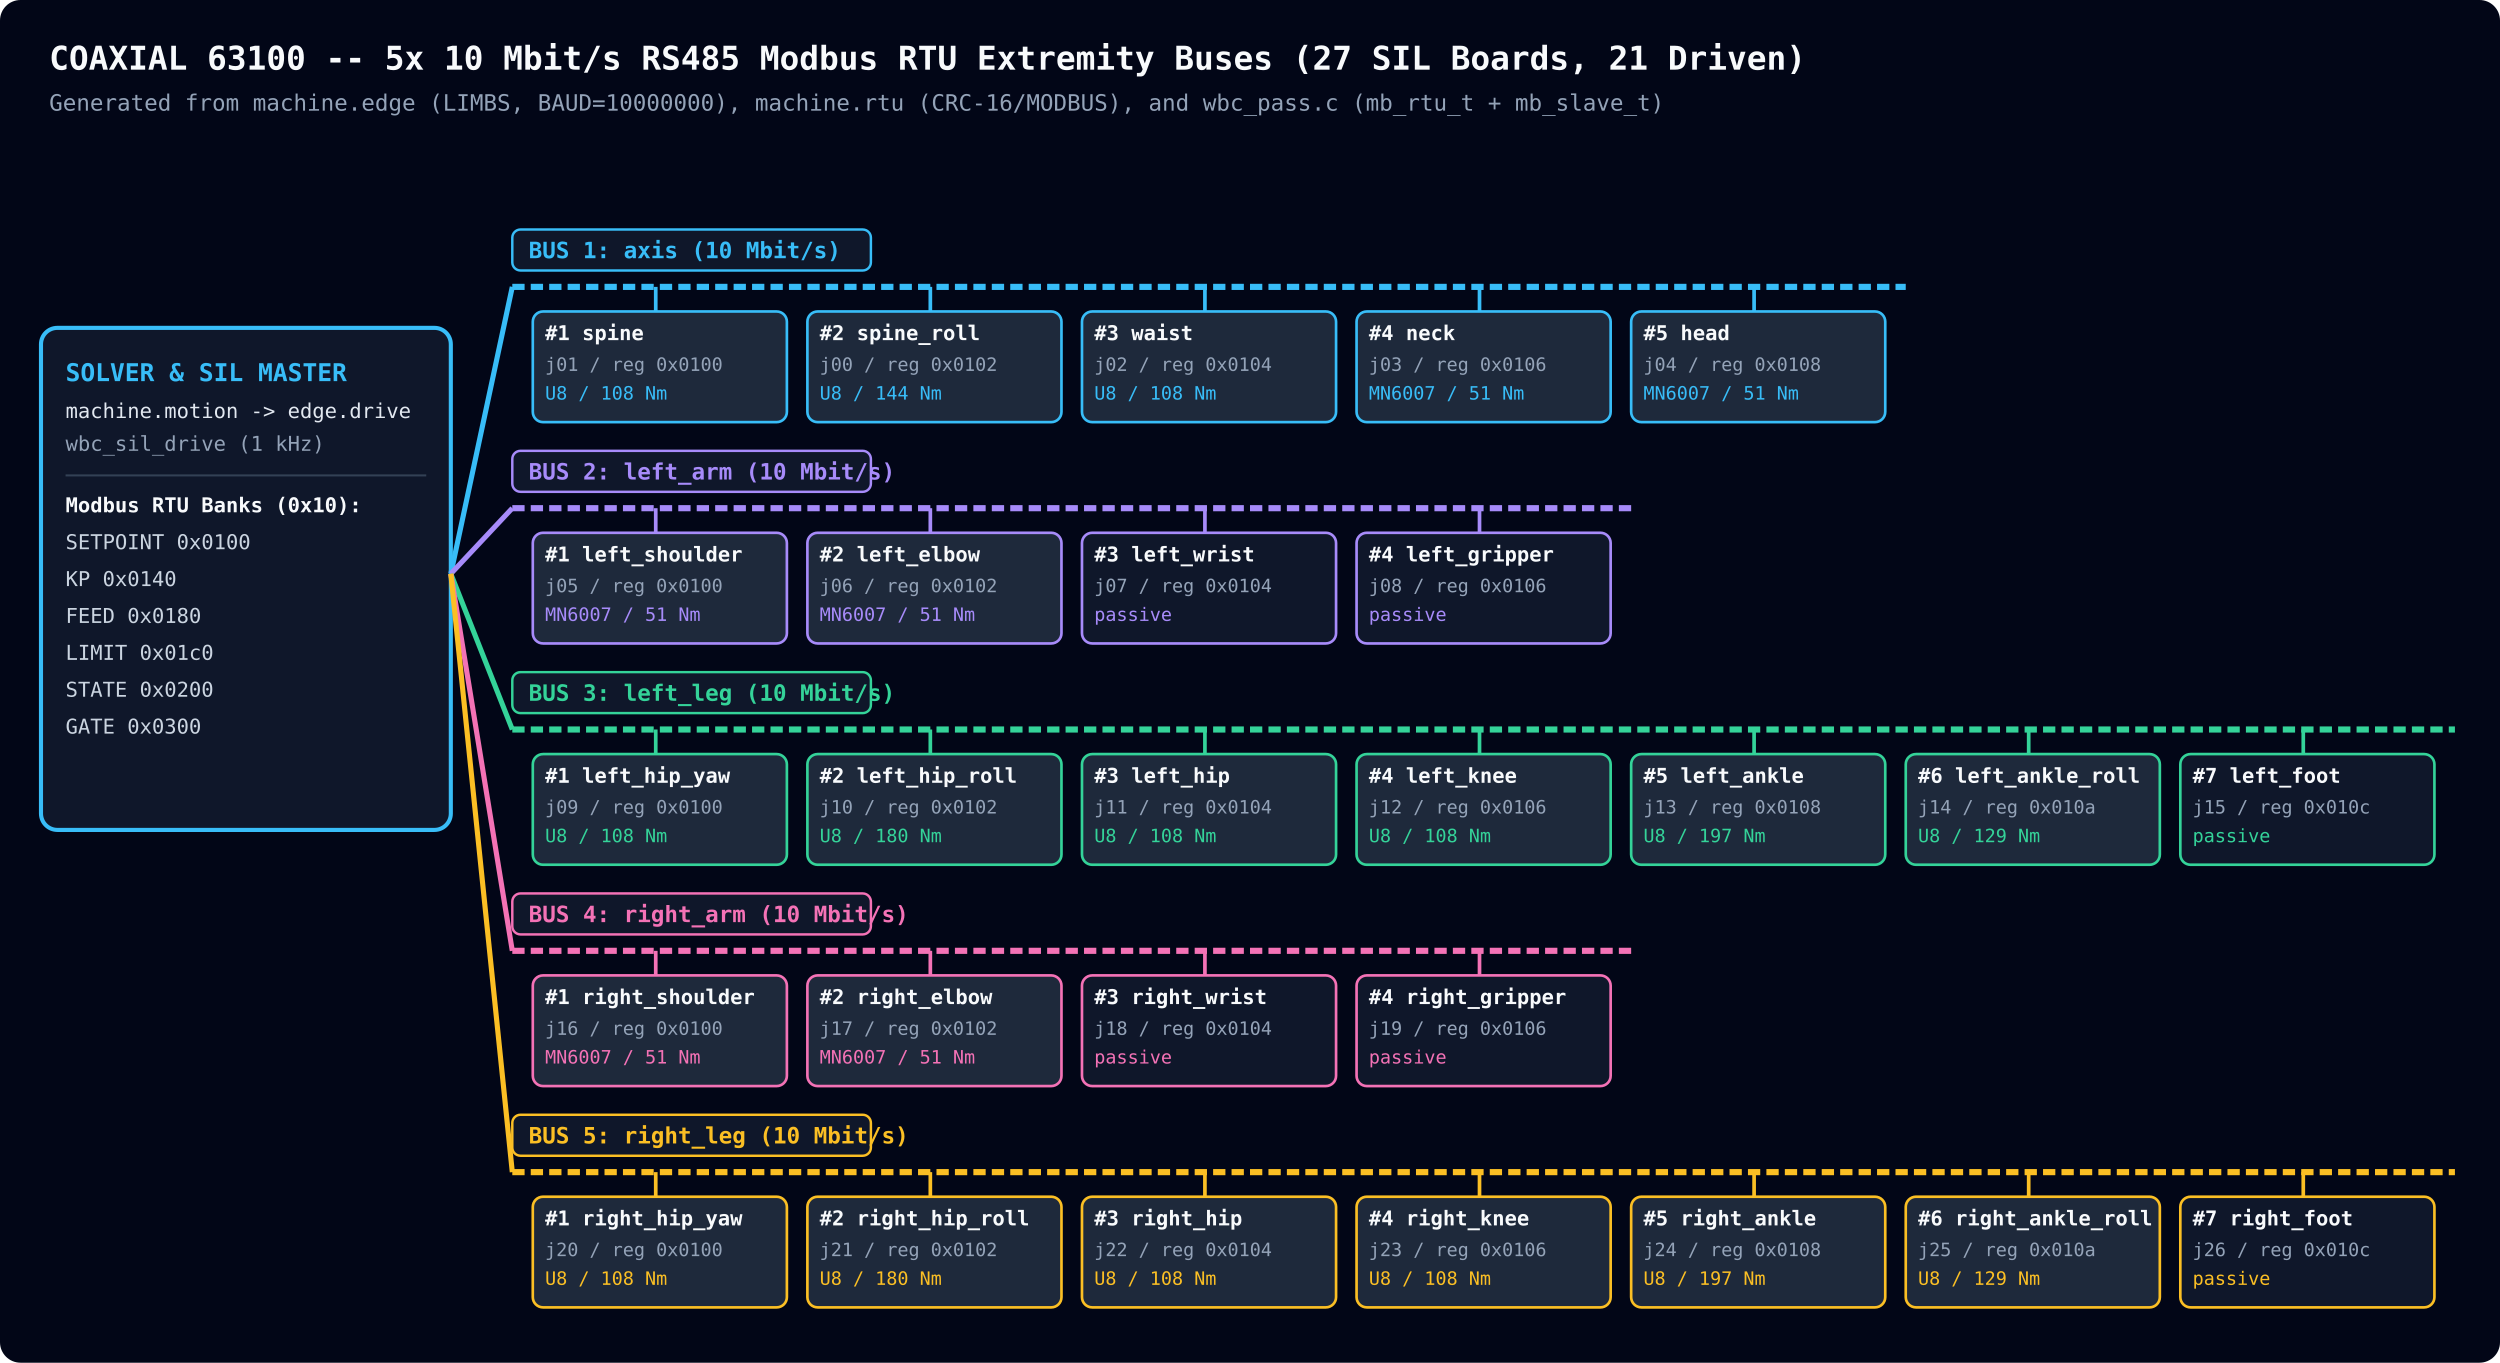
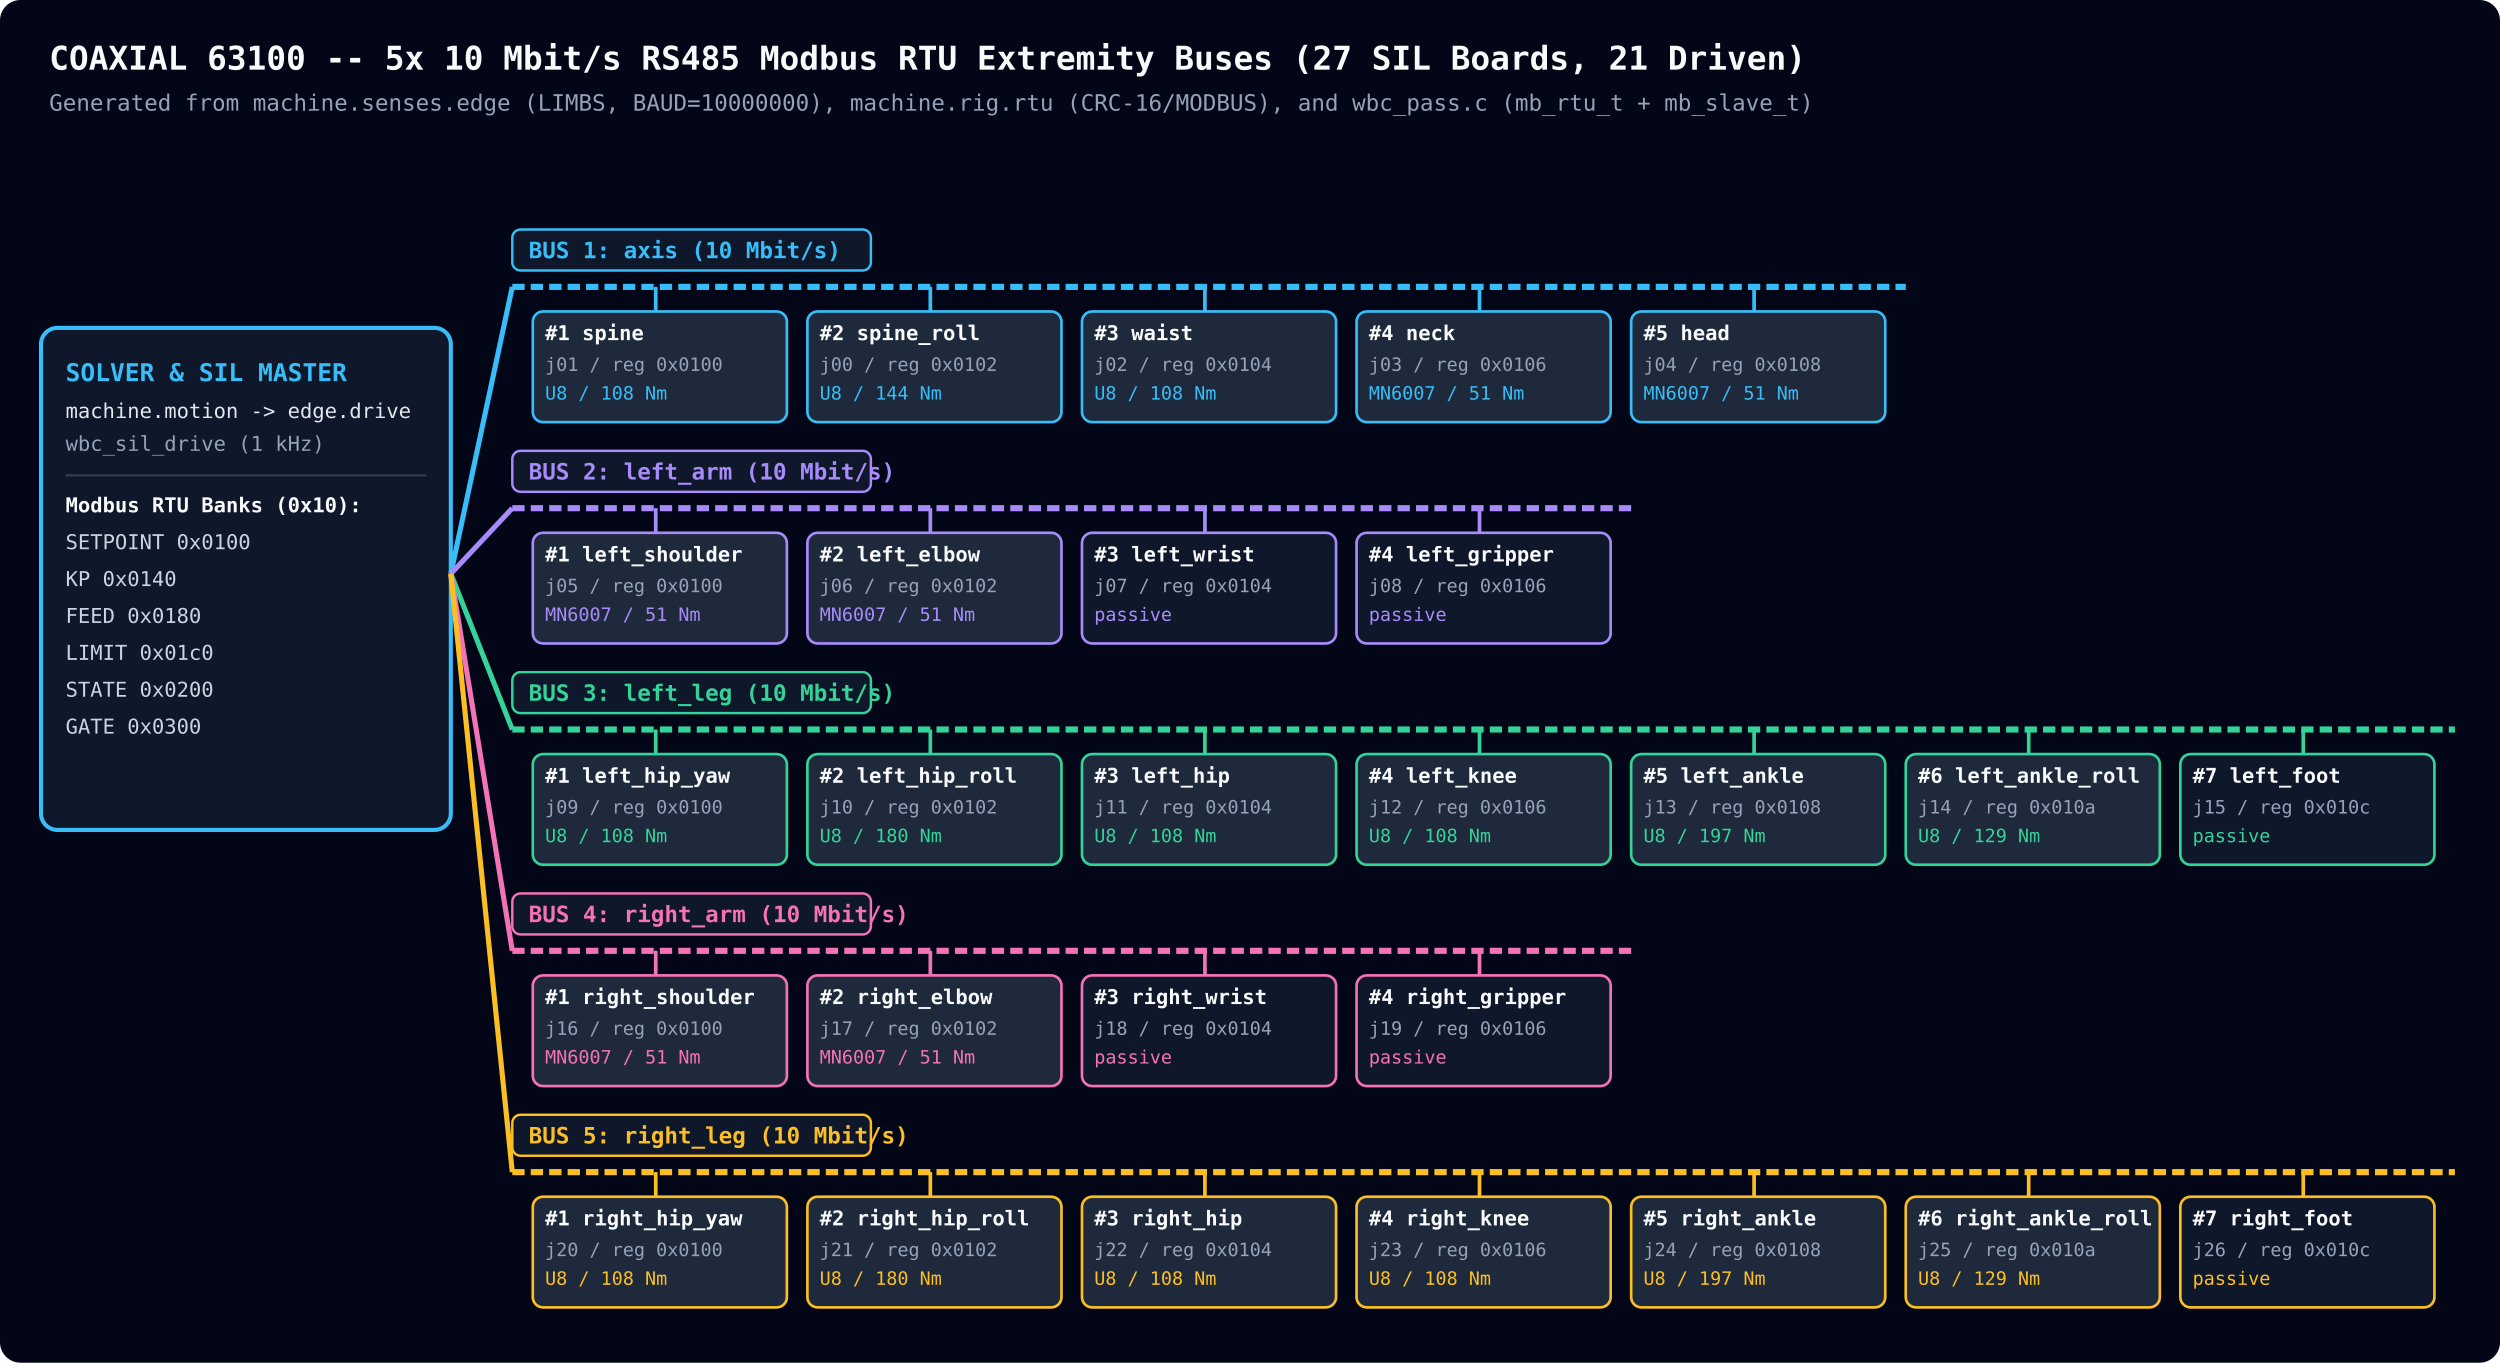
<svg xmlns="http://www.w3.org/2000/svg" viewBox="0 0 1220 665" width="100%" height="100%">
  <rect width="1220" height="665" rx="10" fill="#020617" />
  <g font-family="monospace">
    <text x="24" y="34" fill="#f8fafc" font-size="16" font-weight="bold">COAXIAL 63100 -- 5x 10 Mbit/s RS485 Modbus RTU Extremity Buses (27 SIL Boards, 21 Driven)</text>
-     <text x="24" y="54" fill="#94a3b8" font-size="11">Generated from machine.edge (LIMBS, BAUD=10000000), machine.rtu (CRC-16/MODBUS), and wbc_pass.c (mb_rtu_t + mb_slave_t)</text>
+     <text x="24" y="54" fill="#94a3b8" font-size="11">Generated from machine.senses.edge (LIMBS, BAUD=10000000), machine.rig.rtu (CRC-16/MODBUS), and wbc_pass.c (mb_rtu_t + mb_slave_t)</text>
    <rect x="20" y="160" width="200" height="245" rx="8" fill="#0f172a" stroke="#38bdf8" stroke-width="2" />
    <text x="32" y="186" fill="#38bdf8" font-size="12" font-weight="bold">SOLVER &amp; SIL MASTER</text>
    <text x="32" y="204" fill="#e2e8f0" font-size="10">machine.motion -&gt; edge.drive</text>
    <text x="32" y="220" fill="#94a3b8" font-size="10">wbc_sil_drive (1 kHz)</text>
    <line x1="32" y1="232" x2="208" y2="232" stroke="#334155" stroke-width="1" />
    <text x="32" y="250" fill="#f8fafc" font-size="10" font-weight="bold">Modbus RTU Banks (0x10):</text>
    <text x="32" y="268" fill="#cbd5e1" font-size="10">SETPOINT 0x0100</text>
    <text x="32" y="286" fill="#cbd5e1" font-size="10">KP       0x0140</text>
    <text x="32" y="304" fill="#cbd5e1" font-size="10">FEED     0x0180</text>
    <text x="32" y="322" fill="#cbd5e1" font-size="10">LIMIT    0x01c0</text>
    <text x="32" y="340" fill="#cbd5e1" font-size="10">STATE    0x0200</text>
    <text x="32" y="358" fill="#cbd5e1" font-size="10">GATE     0x0300</text>
  </g>
  <g font-family="monospace">
    <path d="M 220 280 L 250 140" stroke="#38bdf8" stroke-width="2.5" fill="none" />
    <line x1="250" y1="140" x2="930" y2="140" stroke="#38bdf8" stroke-width="3" stroke-dasharray="6,3" />
    <rect x="250" y="112" width="175" height="20" rx="4" fill="#0f172a" stroke="#38bdf8" stroke-width="1.2" />
    <text x="258" y="126" fill="#38bdf8" font-size="11" font-weight="bold">BUS 1: axis (10 Mbit/s)</text>
    <line x1="320" y1="140" x2="320" y2="152" stroke="#38bdf8" stroke-width="1.8" />
    <rect x="260" y="152" width="124" height="54" rx="5" fill="#1e293b" stroke="#38bdf8" stroke-width="1.3" />
    <text x="266" y="166" fill="#f8fafc" font-size="10" font-weight="bold">#1 spine</text>
    <text x="266" y="181" fill="#94a3b8" font-size="9">j01 / reg 0x0100</text>
    <text x="266" y="195" fill="#38bdf8" font-size="9">U8 / 108 Nm</text>
    <line x1="454" y1="140" x2="454" y2="152" stroke="#38bdf8" stroke-width="1.8" />
    <rect x="394" y="152" width="124" height="54" rx="5" fill="#1e293b" stroke="#38bdf8" stroke-width="1.3" />
    <text x="400" y="166" fill="#f8fafc" font-size="10" font-weight="bold">#2 spine_roll</text>
    <text x="400" y="181" fill="#94a3b8" font-size="9">j00 / reg 0x0102</text>
    <text x="400" y="195" fill="#38bdf8" font-size="9">U8 / 144 Nm</text>
    <line x1="588" y1="140" x2="588" y2="152" stroke="#38bdf8" stroke-width="1.8" />
    <rect x="528" y="152" width="124" height="54" rx="5" fill="#1e293b" stroke="#38bdf8" stroke-width="1.3" />
    <text x="534" y="166" fill="#f8fafc" font-size="10" font-weight="bold">#3 waist</text>
    <text x="534" y="181" fill="#94a3b8" font-size="9">j02 / reg 0x0104</text>
    <text x="534" y="195" fill="#38bdf8" font-size="9">U8 / 108 Nm</text>
    <line x1="722" y1="140" x2="722" y2="152" stroke="#38bdf8" stroke-width="1.8" />
    <rect x="662" y="152" width="124" height="54" rx="5" fill="#1e293b" stroke="#38bdf8" stroke-width="1.3" />
    <text x="668" y="166" fill="#f8fafc" font-size="10" font-weight="bold">#4 neck</text>
    <text x="668" y="181" fill="#94a3b8" font-size="9">j03 / reg 0x0106</text>
    <text x="668" y="195" fill="#38bdf8" font-size="9">MN6007 / 51 Nm</text>
    <line x1="856" y1="140" x2="856" y2="152" stroke="#38bdf8" stroke-width="1.8" />
    <rect x="796" y="152" width="124" height="54" rx="5" fill="#1e293b" stroke="#38bdf8" stroke-width="1.3" />
    <text x="802" y="166" fill="#f8fafc" font-size="10" font-weight="bold">#5 head</text>
    <text x="802" y="181" fill="#94a3b8" font-size="9">j04 / reg 0x0108</text>
    <text x="802" y="195" fill="#38bdf8" font-size="9">MN6007 / 51 Nm</text>
  </g>
  <g font-family="monospace">
    <path d="M 220 280 L 250 248" stroke="#a78bfa" stroke-width="2.5" fill="none" />
    <line x1="250" y1="248" x2="796" y2="248" stroke="#a78bfa" stroke-width="3" stroke-dasharray="6,3" />
    <rect x="250" y="220" width="175" height="20" rx="4" fill="#0f172a" stroke="#a78bfa" stroke-width="1.2" />
    <text x="258" y="234" fill="#a78bfa" font-size="11" font-weight="bold">BUS 2: left_arm (10 Mbit/s)</text>
    <line x1="320" y1="248" x2="320" y2="260" stroke="#a78bfa" stroke-width="1.8" />
    <rect x="260" y="260" width="124" height="54" rx="5" fill="#1e293b" stroke="#a78bfa" stroke-width="1.3" />
    <text x="266" y="274" fill="#f8fafc" font-size="10" font-weight="bold">#1 left_shoulder</text>
    <text x="266" y="289" fill="#94a3b8" font-size="9">j05 / reg 0x0100</text>
    <text x="266" y="303" fill="#a78bfa" font-size="9">MN6007 / 51 Nm</text>
    <line x1="454" y1="248" x2="454" y2="260" stroke="#a78bfa" stroke-width="1.8" />
    <rect x="394" y="260" width="124" height="54" rx="5" fill="#1e293b" stroke="#a78bfa" stroke-width="1.3" />
    <text x="400" y="274" fill="#f8fafc" font-size="10" font-weight="bold">#2 left_elbow</text>
    <text x="400" y="289" fill="#94a3b8" font-size="9">j06 / reg 0x0102</text>
    <text x="400" y="303" fill="#a78bfa" font-size="9">MN6007 / 51 Nm</text>
    <line x1="588" y1="248" x2="588" y2="260" stroke="#a78bfa" stroke-width="1.8" />
    <rect x="528" y="260" width="124" height="54" rx="5" fill="#0f172a" stroke="#a78bfa" stroke-width="1.3" />
    <text x="534" y="274" fill="#f8fafc" font-size="10" font-weight="bold">#3 left_wrist</text>
    <text x="534" y="289" fill="#94a3b8" font-size="9">j07 / reg 0x0104</text>
    <text x="534" y="303" fill="#a78bfa" font-size="9">passive</text>
    <line x1="722" y1="248" x2="722" y2="260" stroke="#a78bfa" stroke-width="1.8" />
    <rect x="662" y="260" width="124" height="54" rx="5" fill="#0f172a" stroke="#a78bfa" stroke-width="1.3" />
    <text x="668" y="274" fill="#f8fafc" font-size="10" font-weight="bold">#4 left_gripper</text>
    <text x="668" y="289" fill="#94a3b8" font-size="9">j08 / reg 0x0106</text>
    <text x="668" y="303" fill="#a78bfa" font-size="9">passive</text>
  </g>
  <g font-family="monospace">
    <path d="M 220 280 L 250 356" stroke="#34d399" stroke-width="2.5" fill="none" />
    <line x1="250" y1="356" x2="1198" y2="356" stroke="#34d399" stroke-width="3" stroke-dasharray="6,3" />
    <rect x="250" y="328" width="175" height="20" rx="4" fill="#0f172a" stroke="#34d399" stroke-width="1.2" />
    <text x="258" y="342" fill="#34d399" font-size="11" font-weight="bold">BUS 3: left_leg (10 Mbit/s)</text>
    <line x1="320" y1="356" x2="320" y2="368" stroke="#34d399" stroke-width="1.8" />
    <rect x="260" y="368" width="124" height="54" rx="5" fill="#1e293b" stroke="#34d399" stroke-width="1.3" />
    <text x="266" y="382" fill="#f8fafc" font-size="10" font-weight="bold">#1 left_hip_yaw</text>
    <text x="266" y="397" fill="#94a3b8" font-size="9">j09 / reg 0x0100</text>
    <text x="266" y="411" fill="#34d399" font-size="9">U8 / 108 Nm</text>
    <line x1="454" y1="356" x2="454" y2="368" stroke="#34d399" stroke-width="1.8" />
    <rect x="394" y="368" width="124" height="54" rx="5" fill="#1e293b" stroke="#34d399" stroke-width="1.3" />
    <text x="400" y="382" fill="#f8fafc" font-size="10" font-weight="bold">#2 left_hip_roll</text>
    <text x="400" y="397" fill="#94a3b8" font-size="9">j10 / reg 0x0102</text>
    <text x="400" y="411" fill="#34d399" font-size="9">U8 / 180 Nm</text>
    <line x1="588" y1="356" x2="588" y2="368" stroke="#34d399" stroke-width="1.8" />
    <rect x="528" y="368" width="124" height="54" rx="5" fill="#1e293b" stroke="#34d399" stroke-width="1.3" />
    <text x="534" y="382" fill="#f8fafc" font-size="10" font-weight="bold">#3 left_hip</text>
    <text x="534" y="397" fill="#94a3b8" font-size="9">j11 / reg 0x0104</text>
    <text x="534" y="411" fill="#34d399" font-size="9">U8 / 108 Nm</text>
    <line x1="722" y1="356" x2="722" y2="368" stroke="#34d399" stroke-width="1.8" />
    <rect x="662" y="368" width="124" height="54" rx="5" fill="#1e293b" stroke="#34d399" stroke-width="1.3" />
    <text x="668" y="382" fill="#f8fafc" font-size="10" font-weight="bold">#4 left_knee</text>
    <text x="668" y="397" fill="#94a3b8" font-size="9">j12 / reg 0x0106</text>
    <text x="668" y="411" fill="#34d399" font-size="9">U8 / 108 Nm</text>
    <line x1="856" y1="356" x2="856" y2="368" stroke="#34d399" stroke-width="1.8" />
    <rect x="796" y="368" width="124" height="54" rx="5" fill="#1e293b" stroke="#34d399" stroke-width="1.3" />
    <text x="802" y="382" fill="#f8fafc" font-size="10" font-weight="bold">#5 left_ankle</text>
    <text x="802" y="397" fill="#94a3b8" font-size="9">j13 / reg 0x0108</text>
    <text x="802" y="411" fill="#34d399" font-size="9">U8 / 197 Nm</text>
    <line x1="990" y1="356" x2="990" y2="368" stroke="#34d399" stroke-width="1.8" />
    <rect x="930" y="368" width="124" height="54" rx="5" fill="#1e293b" stroke="#34d399" stroke-width="1.3" />
    <text x="936" y="382" fill="#f8fafc" font-size="10" font-weight="bold">#6 left_ankle_roll</text>
    <text x="936" y="397" fill="#94a3b8" font-size="9">j14 / reg 0x010a</text>
    <text x="936" y="411" fill="#34d399" font-size="9">U8 / 129 Nm</text>
    <line x1="1124" y1="356" x2="1124" y2="368" stroke="#34d399" stroke-width="1.8" />
    <rect x="1064" y="368" width="124" height="54" rx="5" fill="#0f172a" stroke="#34d399" stroke-width="1.3" />
    <text x="1070" y="382" fill="#f8fafc" font-size="10" font-weight="bold">#7 left_foot</text>
    <text x="1070" y="397" fill="#94a3b8" font-size="9">j15 / reg 0x010c</text>
    <text x="1070" y="411" fill="#34d399" font-size="9">passive</text>
  </g>
  <g font-family="monospace">
    <path d="M 220 280 L 250 464" stroke="#f472b6" stroke-width="2.5" fill="none" />
    <line x1="250" y1="464" x2="796" y2="464" stroke="#f472b6" stroke-width="3" stroke-dasharray="6,3" />
    <rect x="250" y="436" width="175" height="20" rx="4" fill="#0f172a" stroke="#f472b6" stroke-width="1.2" />
    <text x="258" y="450" fill="#f472b6" font-size="11" font-weight="bold">BUS 4: right_arm (10 Mbit/s)</text>
    <line x1="320" y1="464" x2="320" y2="476" stroke="#f472b6" stroke-width="1.8" />
    <rect x="260" y="476" width="124" height="54" rx="5" fill="#1e293b" stroke="#f472b6" stroke-width="1.3" />
    <text x="266" y="490" fill="#f8fafc" font-size="10" font-weight="bold">#1 right_shoulder</text>
    <text x="266" y="505" fill="#94a3b8" font-size="9">j16 / reg 0x0100</text>
    <text x="266" y="519" fill="#f472b6" font-size="9">MN6007 / 51 Nm</text>
    <line x1="454" y1="464" x2="454" y2="476" stroke="#f472b6" stroke-width="1.8" />
    <rect x="394" y="476" width="124" height="54" rx="5" fill="#1e293b" stroke="#f472b6" stroke-width="1.3" />
    <text x="400" y="490" fill="#f8fafc" font-size="10" font-weight="bold">#2 right_elbow</text>
    <text x="400" y="505" fill="#94a3b8" font-size="9">j17 / reg 0x0102</text>
    <text x="400" y="519" fill="#f472b6" font-size="9">MN6007 / 51 Nm</text>
    <line x1="588" y1="464" x2="588" y2="476" stroke="#f472b6" stroke-width="1.8" />
    <rect x="528" y="476" width="124" height="54" rx="5" fill="#0f172a" stroke="#f472b6" stroke-width="1.3" />
    <text x="534" y="490" fill="#f8fafc" font-size="10" font-weight="bold">#3 right_wrist</text>
    <text x="534" y="505" fill="#94a3b8" font-size="9">j18 / reg 0x0104</text>
    <text x="534" y="519" fill="#f472b6" font-size="9">passive</text>
    <line x1="722" y1="464" x2="722" y2="476" stroke="#f472b6" stroke-width="1.8" />
    <rect x="662" y="476" width="124" height="54" rx="5" fill="#0f172a" stroke="#f472b6" stroke-width="1.3" />
    <text x="668" y="490" fill="#f8fafc" font-size="10" font-weight="bold">#4 right_gripper</text>
    <text x="668" y="505" fill="#94a3b8" font-size="9">j19 / reg 0x0106</text>
    <text x="668" y="519" fill="#f472b6" font-size="9">passive</text>
  </g>
  <g font-family="monospace">
    <path d="M 220 280 L 250 572" stroke="#fbbf24" stroke-width="2.5" fill="none" />
    <line x1="250" y1="572" x2="1198" y2="572" stroke="#fbbf24" stroke-width="3" stroke-dasharray="6,3" />
    <rect x="250" y="544" width="175" height="20" rx="4" fill="#0f172a" stroke="#fbbf24" stroke-width="1.2" />
    <text x="258" y="558" fill="#fbbf24" font-size="11" font-weight="bold">BUS 5: right_leg (10 Mbit/s)</text>
    <line x1="320" y1="572" x2="320" y2="584" stroke="#fbbf24" stroke-width="1.8" />
    <rect x="260" y="584" width="124" height="54" rx="5" fill="#1e293b" stroke="#fbbf24" stroke-width="1.3" />
    <text x="266" y="598" fill="#f8fafc" font-size="10" font-weight="bold">#1 right_hip_yaw</text>
    <text x="266" y="613" fill="#94a3b8" font-size="9">j20 / reg 0x0100</text>
    <text x="266" y="627" fill="#fbbf24" font-size="9">U8 / 108 Nm</text>
    <line x1="454" y1="572" x2="454" y2="584" stroke="#fbbf24" stroke-width="1.8" />
    <rect x="394" y="584" width="124" height="54" rx="5" fill="#1e293b" stroke="#fbbf24" stroke-width="1.3" />
    <text x="400" y="598" fill="#f8fafc" font-size="10" font-weight="bold">#2 right_hip_roll</text>
    <text x="400" y="613" fill="#94a3b8" font-size="9">j21 / reg 0x0102</text>
    <text x="400" y="627" fill="#fbbf24" font-size="9">U8 / 180 Nm</text>
    <line x1="588" y1="572" x2="588" y2="584" stroke="#fbbf24" stroke-width="1.8" />
    <rect x="528" y="584" width="124" height="54" rx="5" fill="#1e293b" stroke="#fbbf24" stroke-width="1.3" />
    <text x="534" y="598" fill="#f8fafc" font-size="10" font-weight="bold">#3 right_hip</text>
    <text x="534" y="613" fill="#94a3b8" font-size="9">j22 / reg 0x0104</text>
    <text x="534" y="627" fill="#fbbf24" font-size="9">U8 / 108 Nm</text>
    <line x1="722" y1="572" x2="722" y2="584" stroke="#fbbf24" stroke-width="1.8" />
    <rect x="662" y="584" width="124" height="54" rx="5" fill="#1e293b" stroke="#fbbf24" stroke-width="1.3" />
    <text x="668" y="598" fill="#f8fafc" font-size="10" font-weight="bold">#4 right_knee</text>
    <text x="668" y="613" fill="#94a3b8" font-size="9">j23 / reg 0x0106</text>
    <text x="668" y="627" fill="#fbbf24" font-size="9">U8 / 108 Nm</text>
    <line x1="856" y1="572" x2="856" y2="584" stroke="#fbbf24" stroke-width="1.8" />
    <rect x="796" y="584" width="124" height="54" rx="5" fill="#1e293b" stroke="#fbbf24" stroke-width="1.3" />
    <text x="802" y="598" fill="#f8fafc" font-size="10" font-weight="bold">#5 right_ankle</text>
    <text x="802" y="613" fill="#94a3b8" font-size="9">j24 / reg 0x0108</text>
    <text x="802" y="627" fill="#fbbf24" font-size="9">U8 / 197 Nm</text>
    <line x1="990" y1="572" x2="990" y2="584" stroke="#fbbf24" stroke-width="1.8" />
    <rect x="930" y="584" width="124" height="54" rx="5" fill="#1e293b" stroke="#fbbf24" stroke-width="1.3" />
    <text x="936" y="598" fill="#f8fafc" font-size="10" font-weight="bold">#6 right_ankle_roll</text>
    <text x="936" y="613" fill="#94a3b8" font-size="9">j25 / reg 0x010a</text>
    <text x="936" y="627" fill="#fbbf24" font-size="9">U8 / 129 Nm</text>
    <line x1="1124" y1="572" x2="1124" y2="584" stroke="#fbbf24" stroke-width="1.8" />
    <rect x="1064" y="584" width="124" height="54" rx="5" fill="#0f172a" stroke="#fbbf24" stroke-width="1.3" />
    <text x="1070" y="598" fill="#f8fafc" font-size="10" font-weight="bold">#7 right_foot</text>
    <text x="1070" y="613" fill="#94a3b8" font-size="9">j26 / reg 0x010c</text>
    <text x="1070" y="627" fill="#fbbf24" font-size="9">passive</text>
  </g>
</svg>
